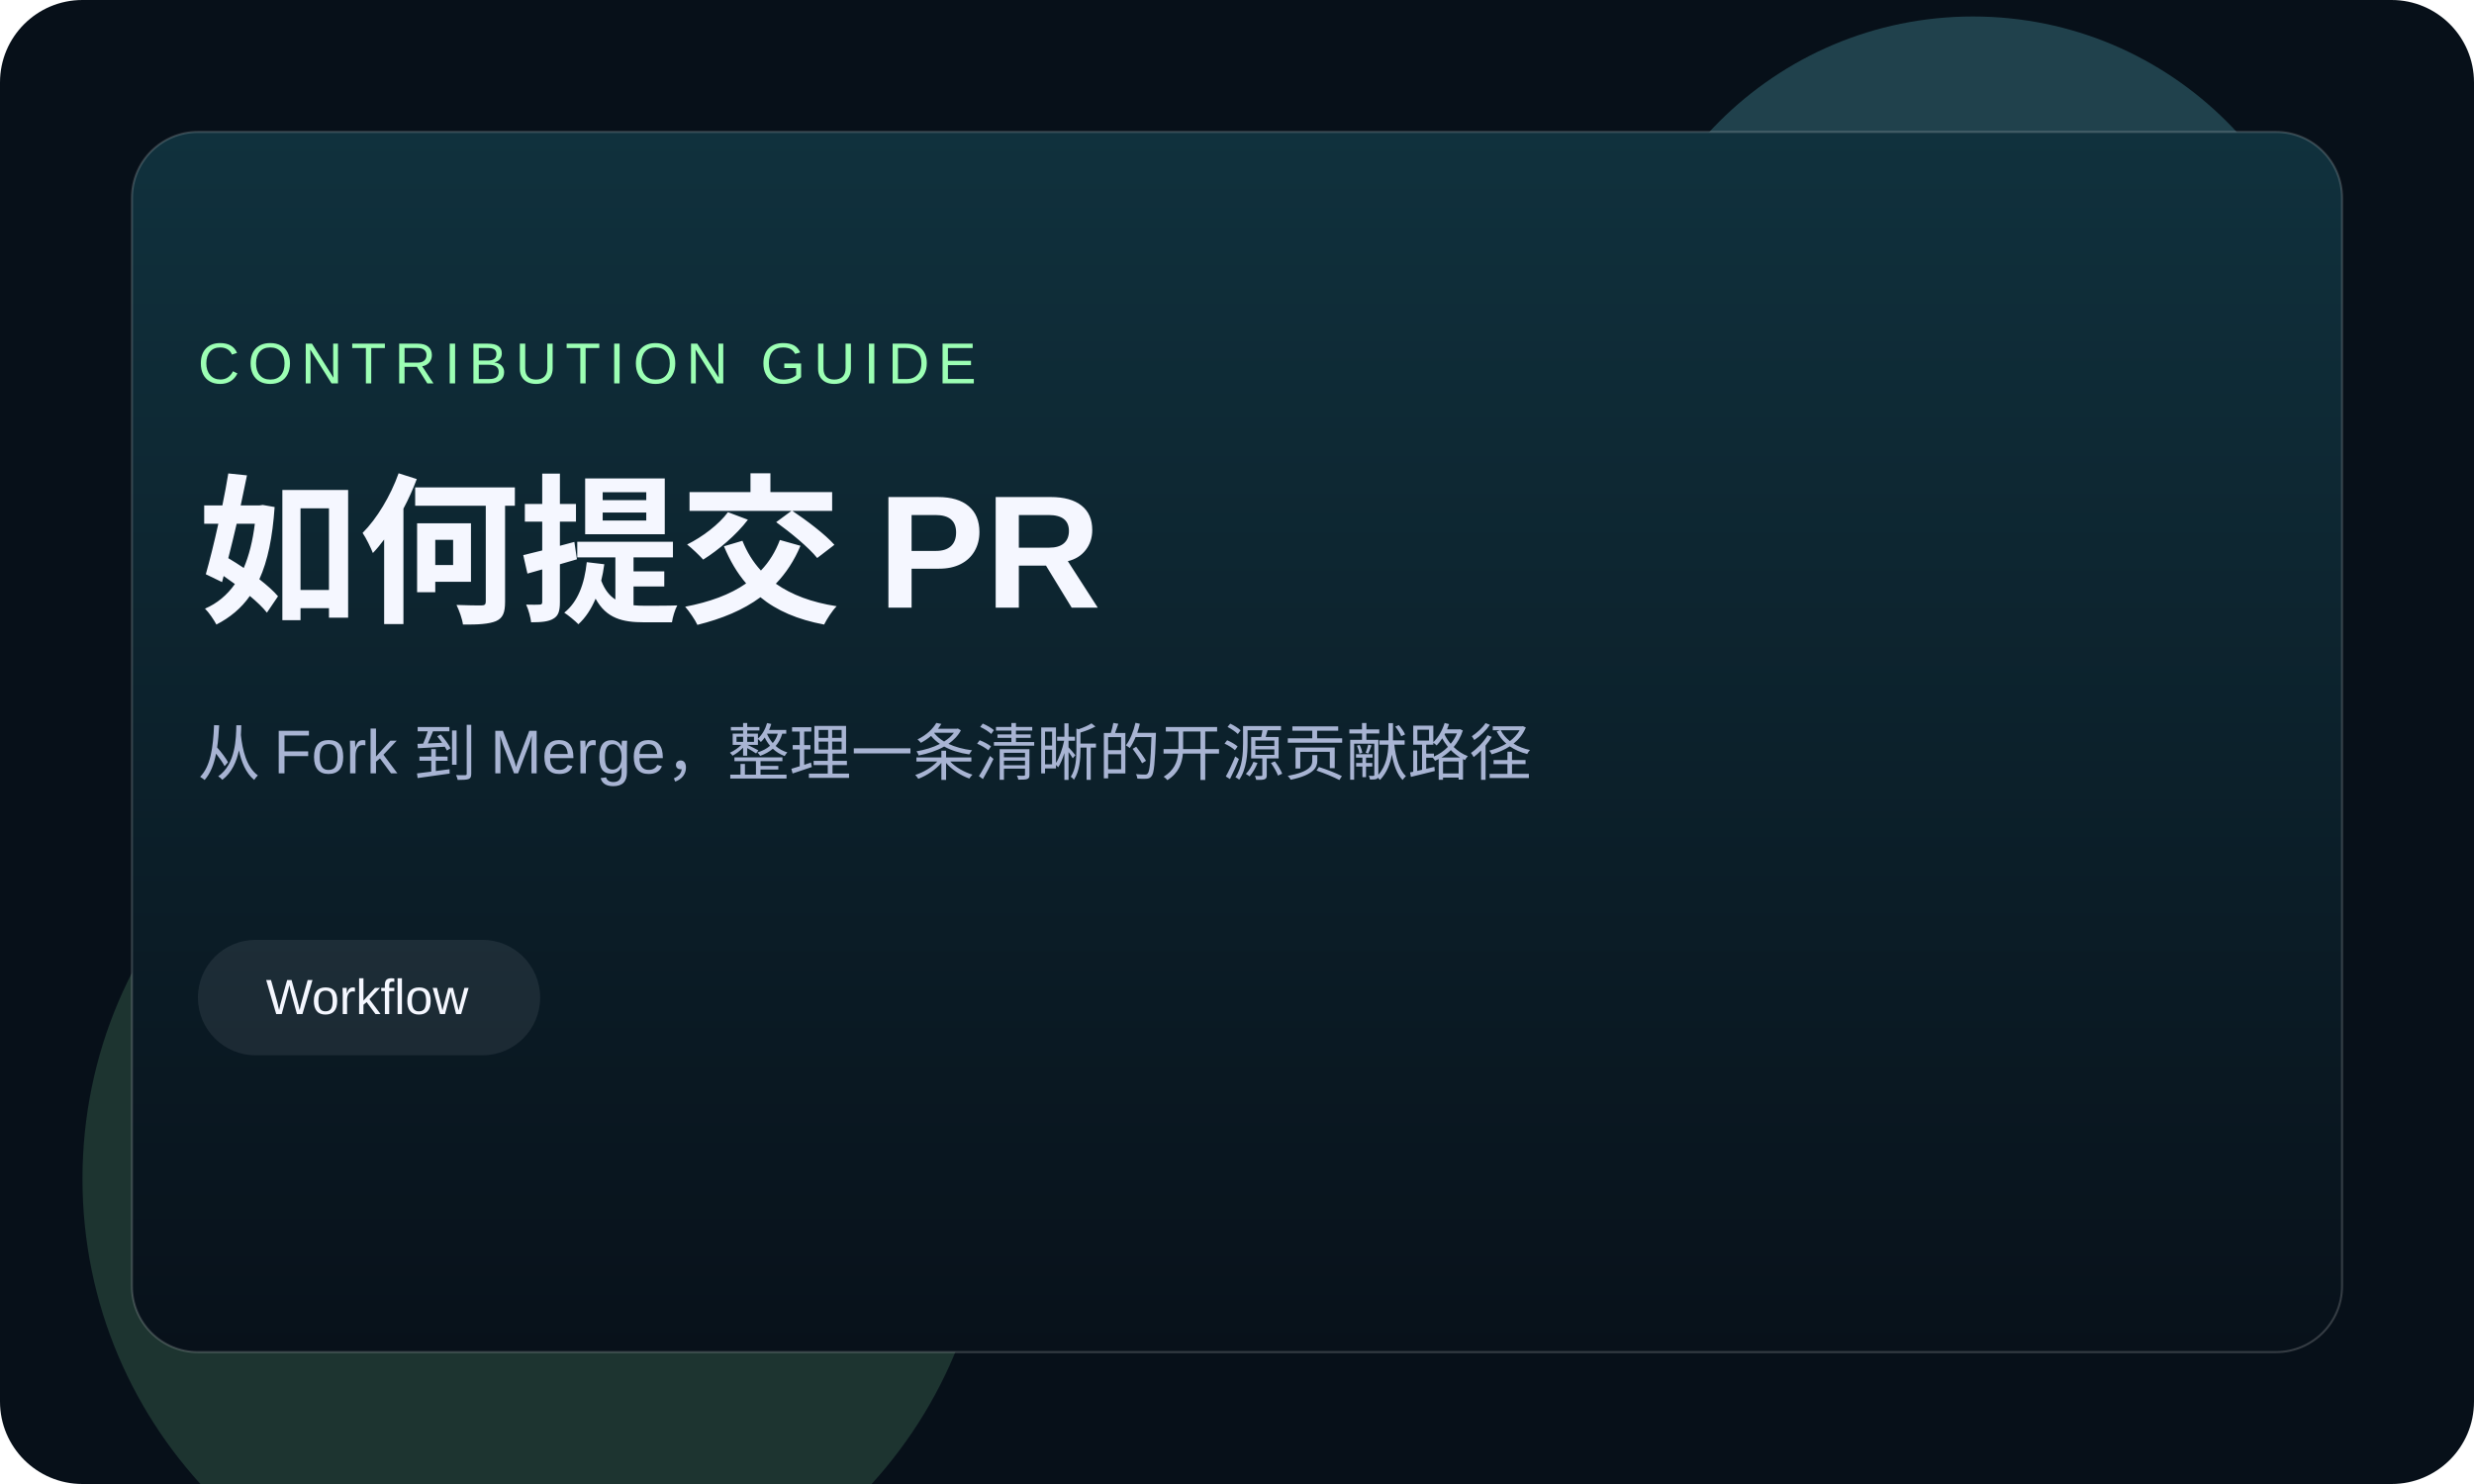
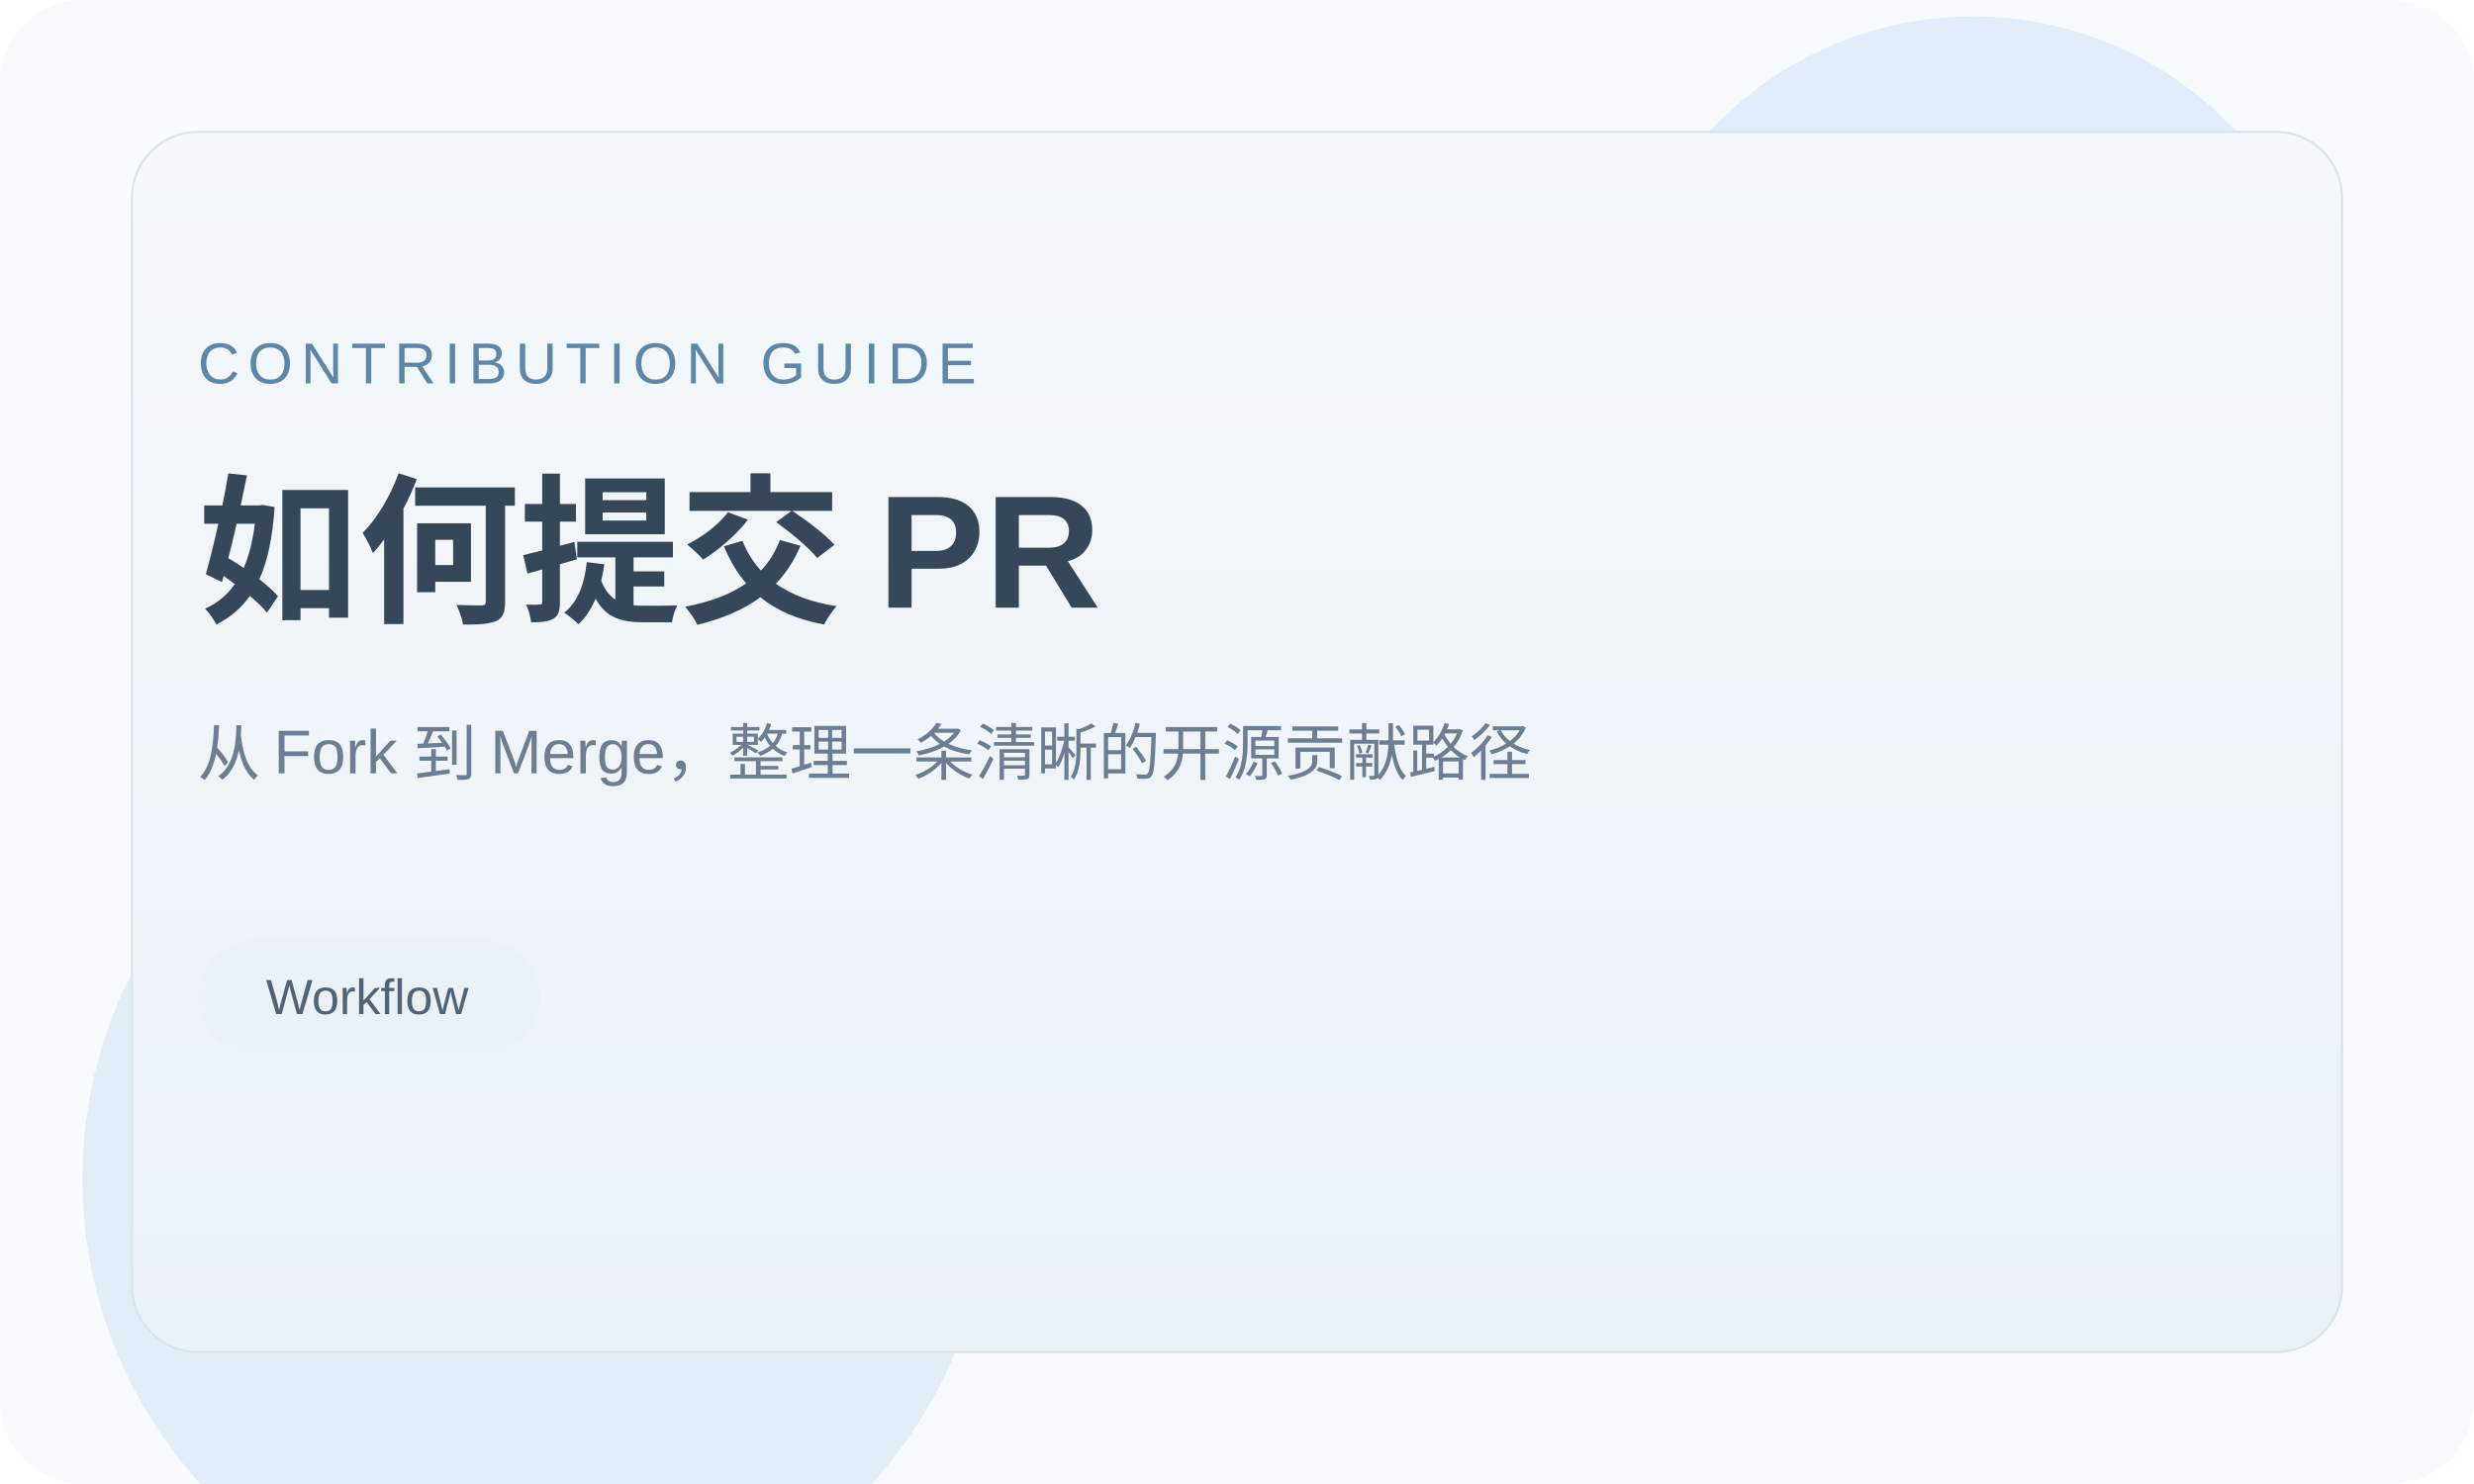
<svg xmlns="http://www.w3.org/2000/svg" width="1200" height="720" viewBox="0 0 1200 720" fill="none">
-   <rect width="1200" height="720" rx="40" fill="#071019" />
-   <circle cx="957" cy="182" r="174" fill="#7CF3FF" fill-opacity="0.22" />
-   <circle cx="260" cy="572" r="220" fill="#9CFFB4" fill-opacity="0.15" />
-   <rect x="64" y="64" width="1072" height="592" rx="32" fill="url(#paint0_linear)" stroke="rgba(255,255,255,0.18)" />
-   <text x="96" y="186" fill="#9CFFB4" font-size="28" font-family="Arial, sans-serif" letter-spacing="4">CONTRIBUTION GUIDE</text>
-   <text x="96" y="296" fill="#F5F7FF" font-size="78" font-weight="700" font-family="Arial, sans-serif">如何提交 PR</text>
-   <text x="96" y="376" fill="#A8B4D3" font-size="30" font-family="Arial, sans-serif">从 Fork 到 Merge，整理一条清晰的开源贡献路径</text>
-   <rect x="96" y="456" width="166" height="56" rx="28" fill="#F5F7FF" fill-opacity="0.08" />
-   <text x="129" y="492" fill="#F5F7FF" font-size="24" font-family="Arial, sans-serif">Workflow</text>
+   <rect width="1200" height="720" rx="40" fill="#F7FAFE" />
+   <circle cx="957" cy="182" r="174" fill="#C7DDF5" fill-opacity="0.46" />
+   <circle cx="260" cy="572" r="220" fill="#DCE9F4" fill-opacity="0.78" />
+   <rect x="64" y="64" width="1072" height="592" rx="32" fill="url(#paint0_linear)" stroke="#D8E3EE" />
+   <text x="96" y="186" fill="#5E86A8" font-size="28" font-family="Arial, sans-serif" letter-spacing="4">CONTRIBUTION GUIDE</text>
+   <text x="96" y="296" fill="#36475A" font-size="78" font-weight="700" font-family="Arial, sans-serif">如何提交 PR</text>
+   <text x="96" y="376" fill="#6E7E92" font-size="30" font-family="Arial, sans-serif">从 Fork 到 Merge，整理一条清晰的开源贡献路径</text>
+   <rect x="96" y="456" width="166" height="56" rx="28" fill="#EAF1F7" />
+   <text x="129" y="492" fill="#506377" font-size="24" font-family="Arial, sans-serif">Workflow</text>
  <defs>
    <linearGradient id="paint0_linear" x1="600" y1="64" x2="600" y2="656" gradientUnits="userSpaceOnUse">
-       <stop stop-color="#10313D" />
-       <stop offset="1" stop-color="#08111A" />
+       <stop stop-color="#F4F8FC" />
+       <stop offset="1" stop-color="#EAF1F7" />
    </linearGradient>
  </defs>
</svg>
